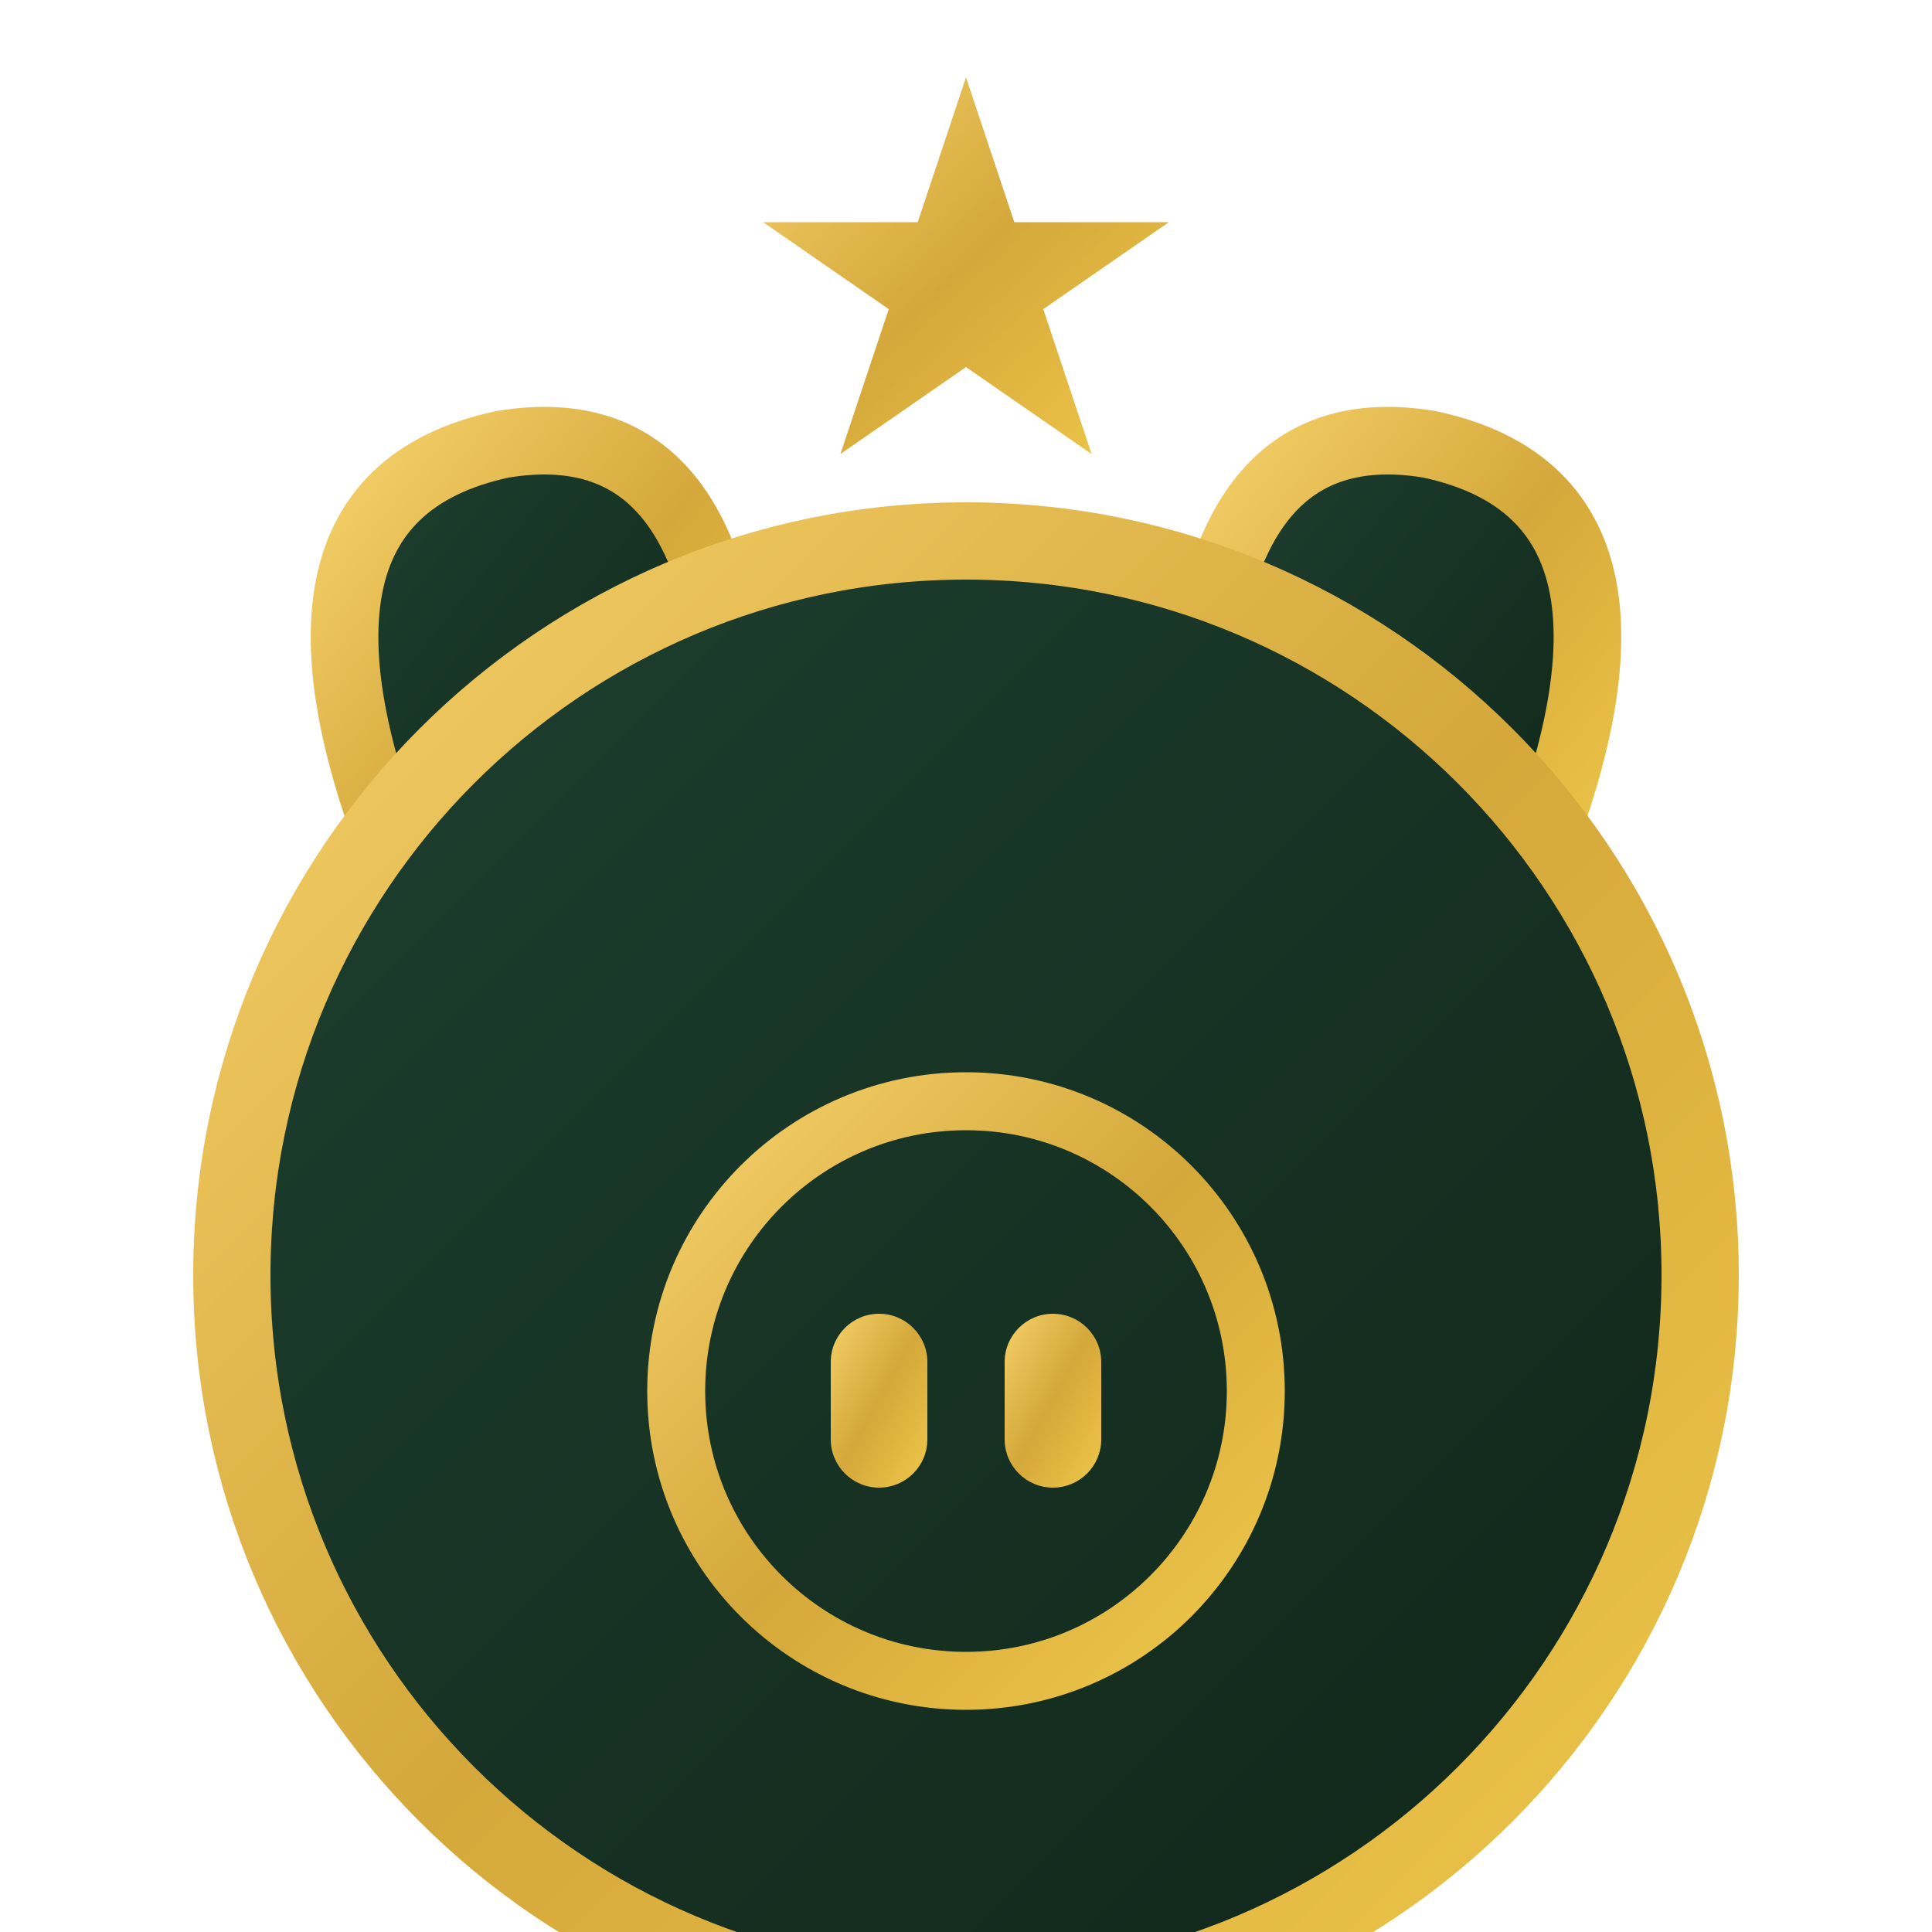
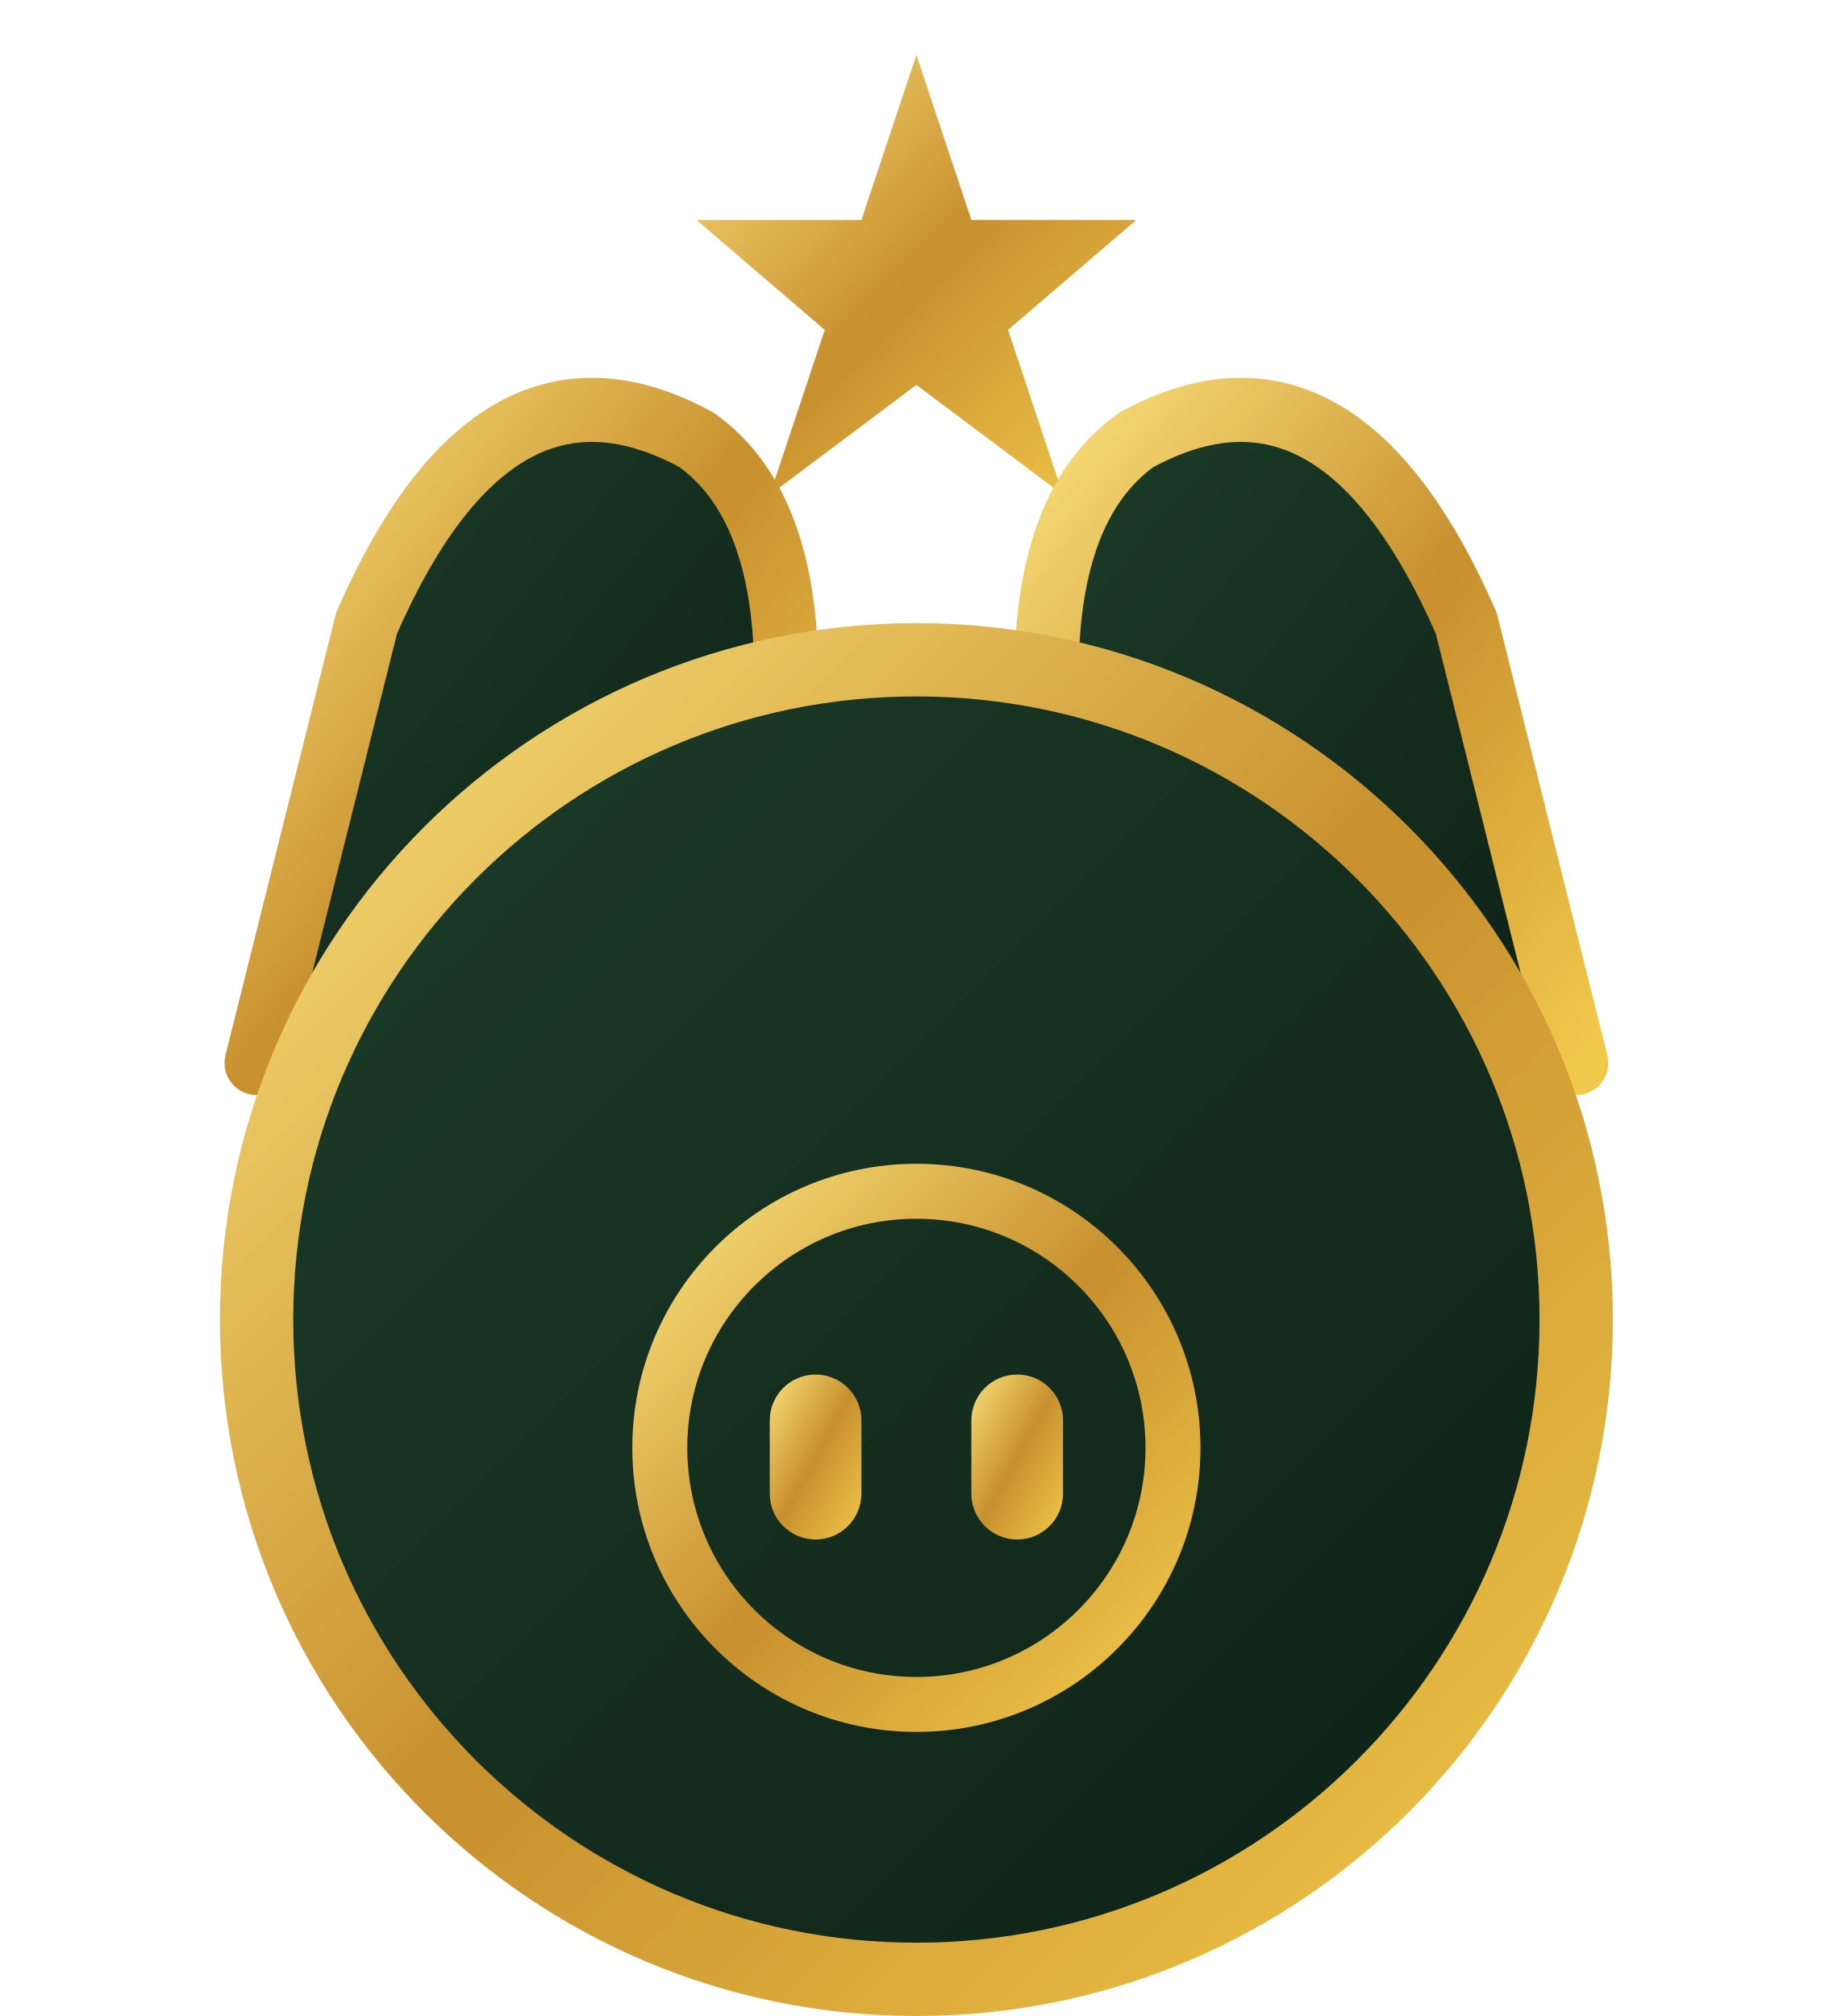
- <svg xmlns="http://www.w3.org/2000/svg" viewBox="0 0 100 100" fill="none">
+ <svg xmlns="http://www.w3.org/2000/svg" viewBox="0 0 100 110" fill="none">
  <defs>
-     <linearGradient id="goldF" x1="0%" y1="0%" x2="100%" y2="100%">
-       <stop offset="0%" stop-color="#F5D06A" />
-       <stop offset="50%" stop-color="#D4A83A" />
+     <linearGradient id="g1" x1="0" y1="0" x2="1" y2="1">
+       <stop offset="0%" stop-color="#F9E07A" />
+       <stop offset="50%" stop-color="#C8902E" />
      <stop offset="100%" stop-color="#F0C84A" />
    </linearGradient>
-     <linearGradient id="greenF" x1="0%" y1="0%" x2="100%" y2="100%">
-       <stop offset="0%" stop-color="#1e4030" />
-       <stop offset="100%" stop-color="#0f2518" />
+     <linearGradient id="g2" x1="0" y1="0" x2="1" y2="1">
+       <stop offset="0%" stop-color="#1c3d28" />
+       <stop offset="100%" stop-color="#0d2016" />
    </linearGradient>
  </defs>
-   <path d="M50 4 L52.5 11.5 L60.5 11.5 L54 16 L56.5 23.5 L50 19 L43.5 23.5 L46 16 L39.5 11.5 L47.5 11.5 Z" fill="url(#goldF)" />
-   <path d="M22 48 Q12 26 26 23 Q38 21 38 40 Z" fill="url(#greenF)" stroke="url(#goldF)" stroke-width="3.5" stroke-linejoin="round" />
-   <path d="M78 48 Q88 26 74 23 Q62 21 62 40 Z" fill="url(#greenF)" stroke="url(#goldF)" stroke-width="3.5" stroke-linejoin="round" />
-   <circle cx="50" cy="66" r="38" fill="url(#greenF)" stroke="url(#goldF)" stroke-width="4" />
-   <circle cx="50" cy="72" r="15" fill="none" stroke="url(#goldF)" stroke-width="3" />
-   <rect x="43" y="68" width="5" height="9" rx="2.5" fill="url(#goldF)" />
-   <rect x="52" y="68" width="5" height="9" rx="2.5" fill="url(#goldF)" />
+   <path d="M50 3 L53 12 L62 12 L55 18 L58 27 L50 21 L42 27 L45 18 L38 12 L47 12 Z" fill="url(#g1)" />
+   <path d="M14 58 L20 34 Q27 18 38 24 Q45 29 42 46 Z" fill="url(#g2)" stroke="url(#g1)" stroke-width="3.5" stroke-linejoin="round" />
+   <path d="M86 58 L80 34 Q73 18 62 24 Q55 29 58 46 Z" fill="url(#g2)" stroke="url(#g1)" stroke-width="3.5" stroke-linejoin="round" />
+   <circle cx="50" cy="72" r="36" fill="url(#g2)" stroke="url(#g1)" stroke-width="4" />
+   <circle cx="50" cy="79" r="14" fill="none" stroke="url(#g1)" stroke-width="3" />
+   <rect x="42" y="75" width="5" height="9" rx="2.5" fill="url(#g1)" />
+   <rect x="53" y="75" width="5" height="9" rx="2.5" fill="url(#g1)" />
</svg>
